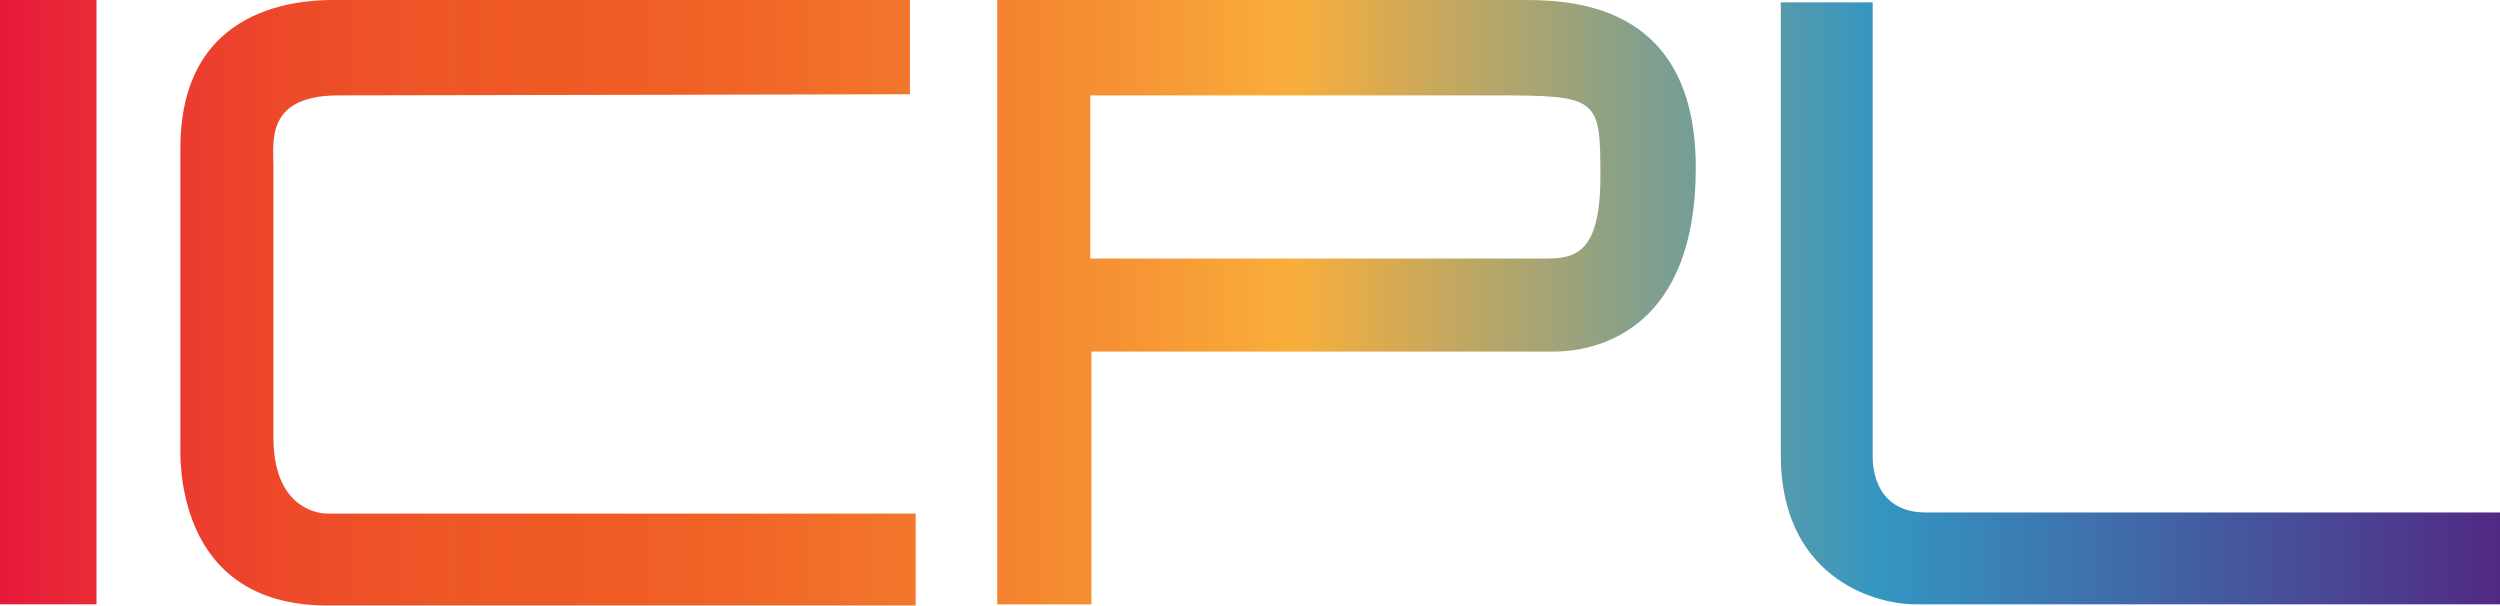
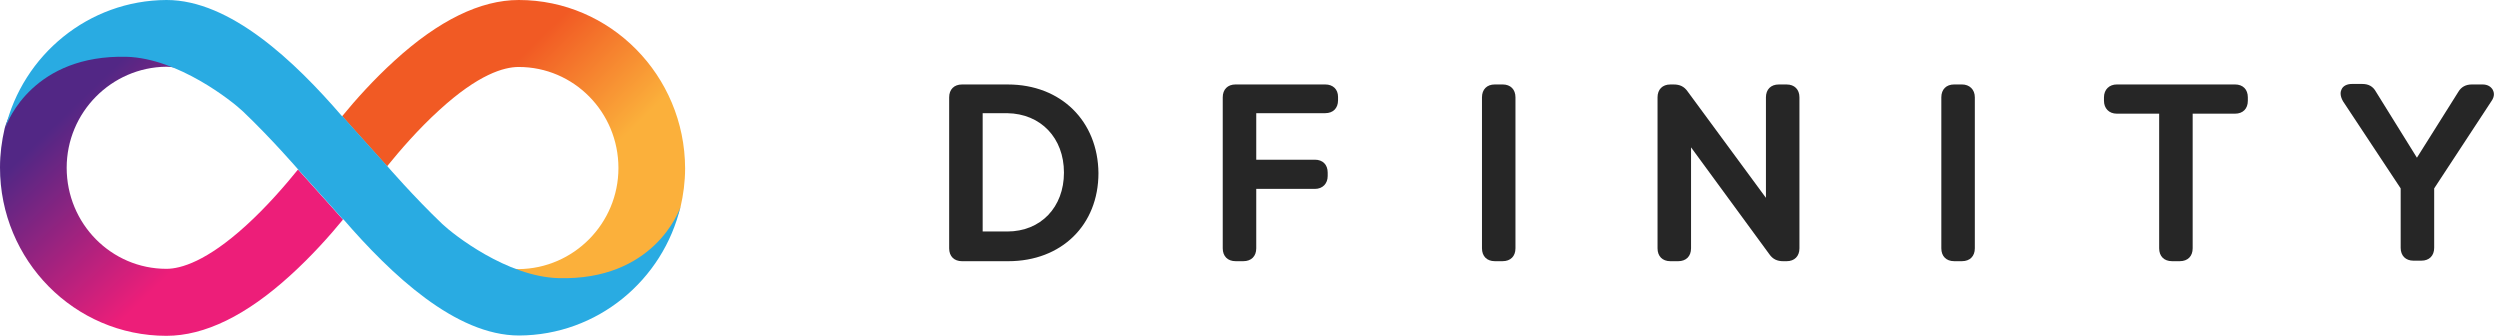
- <svg xmlns="http://www.w3.org/2000/svg" width="1088" height="263.512" viewBox="0 0 1088 263.512">
+ <svg xmlns="http://www.w3.org/2000/svg" width="134" height="18" viewBox="0 0 134 18" fill="none">
+   <path d="M27.803 0C25.752 0 23.514 1.093 21.152 3.247C20.034 4.262 19.055 5.354 18.34 6.229C18.34 6.229 19.49 7.524 20.748 8.913C21.432 8.07 22.411 6.931 23.545 5.901C25.643 3.981 27.01 3.59 27.803 3.59C30.755 3.59 33.148 6.01 33.148 9.007C33.148 11.973 30.755 14.393 27.803 14.424C27.663 14.424 27.492 14.408 27.29 14.361C28.144 14.752 29.077 15.033 29.947 15.033C35.354 15.033 36.411 11.38 36.473 11.114C36.628 10.443 36.722 9.741 36.722 9.023C36.706 4.043 32.713 0 27.803 0Z" fill="url(#paint0_linear_421_1041)" />
+   <path d="M8.919 18C10.97 18 13.207 16.907 15.569 14.753C16.688 13.738 17.667 12.645 18.382 11.771C18.382 11.771 17.232 10.475 15.973 9.086C15.29 9.929 14.311 11.069 13.176 12.099C11.079 14.003 9.696 14.409 8.919 14.409C5.967 14.409 3.574 11.989 3.574 8.992C3.574 6.026 5.967 3.607 8.919 3.576C9.059 3.576 9.23 3.591 9.432 3.638C8.577 3.248 7.645 2.967 6.775 2.967C1.367 2.967 0.311 6.62 0.249 6.885C0.093 7.556 0 8.259 0 8.977C0 13.956 3.993 18 8.919 18Z" fill="url(#paint1_linear_421_1041)" />
+   <path fill-rule="evenodd" clip-rule="evenodd" d="M13.03 5.979C12.44 5.417 9.55 3.122 6.784 3.044C1.855 2.923 0.406 6.43 0.281 6.882C1.225 2.95 4.745 0.016 8.928 0C12.339 0 15.785 3.273 18.332 6.227C18.336 6.222 18.34 6.217 18.344 6.213C18.344 6.213 19.494 7.508 20.752 8.898C20.752 8.898 22.182 10.553 23.705 12.004C24.295 12.566 27.17 14.83 29.935 14.908C35.001 15.048 36.4 11.349 36.477 11.068C35.545 15.017 32.018 17.967 27.822 17.983C24.411 17.983 20.963 14.707 18.405 11.753C18.4 11.759 18.396 11.765 18.391 11.77C18.391 11.77 17.241 10.475 15.982 9.085C15.982 9.085 14.553 7.43 13.03 5.979Z" fill="#29ABE2" />
+   <path d="M133.06 4.527C133.324 4.527 133.508 4.633 133.615 4.818C133.667 4.924 133.746 5.137 133.536 5.429L130.472 10.098V13.282C130.472 13.706 130.209 13.972 129.785 13.972H129.363C128.941 13.972 128.676 13.706 128.676 13.282V10.098L125.586 5.429C125.402 5.11 125.453 4.898 125.507 4.792C125.586 4.606 125.798 4.5 126.062 4.5H126.617C126.96 4.5 127.196 4.633 127.355 4.924L129.547 8.453L131.766 4.924C131.924 4.659 132.162 4.527 132.505 4.527H133.06Z" fill="#262626" />
+   <path d="M71.032 4.527H66.225C65.803 4.527 65.539 4.793 65.539 5.217V13.309C65.539 13.734 65.803 13.999 66.225 13.999H66.648C67.071 13.999 67.335 13.734 67.335 13.309V10.125H70.478C70.9 10.125 71.164 9.834 71.164 9.436V9.25C71.164 8.825 70.9 8.56 70.478 8.56H67.335V6.066H71.032C71.454 6.066 71.719 5.801 71.719 5.376V5.191C71.719 4.793 71.454 4.527 71.032 4.527Z" fill="#262626" />
+   <path fill-rule="evenodd" clip-rule="evenodd" d="M54.018 4.528H51.562C51.139 4.528 50.875 4.794 50.875 5.218V13.31C50.875 13.735 51.139 14 51.562 14H54.044C56.896 14 58.877 12.063 58.877 9.277C58.85 6.492 56.87 4.528 54.018 4.528ZM57.028 9.251C57.028 11.108 55.787 12.408 53.991 12.408H52.671V6.067H53.991C55.787 6.094 57.028 7.394 57.028 9.251Z" fill="#262626" />
+   <path d="M80.12 4.527H80.543C80.965 4.527 81.229 4.793 81.229 5.217V13.309C81.229 13.734 80.965 13.999 80.543 13.999H80.12C79.697 13.999 79.434 13.734 79.434 13.309V5.217C79.434 4.793 79.697 4.527 80.12 4.527Z" fill="#262626" />
+   <path d="M95.763 4.528H95.341C94.918 4.528 94.654 4.794 94.654 5.218V10.604L90.455 4.9C90.27 4.634 90.032 4.528 89.715 4.528H89.531C89.108 4.528 88.844 4.794 88.844 5.218V13.31C88.844 13.735 89.108 14 89.531 14H89.953C90.376 14 90.64 13.735 90.64 13.31V7.898L94.839 13.629C95.023 13.894 95.261 14 95.578 14H95.763C96.185 14 96.45 13.735 96.45 13.31V5.218C96.45 4.794 96.185 4.528 95.763 4.528Z" fill="#262626" />
+   <path d="M104.741 4.527H105.164C105.56 4.527 105.851 4.793 105.851 5.217V13.309C105.851 13.734 105.586 13.999 105.164 13.999H104.741C104.319 13.999 104.055 13.734 104.055 13.309V5.217C104.055 4.793 104.319 4.527 104.741 4.527Z" fill="#262626" />
+   <path d="M119.798 4.527H113.46C113.064 4.527 112.773 4.793 112.773 5.217V5.403C112.773 5.801 113.037 6.093 113.46 6.093H115.731V13.309C115.731 13.734 115.995 13.999 116.418 13.999H116.84C117.263 13.999 117.527 13.734 117.527 13.309V6.093H119.798C120.221 6.093 120.484 5.827 120.484 5.403V5.217C120.484 4.793 120.221 4.527 119.798 4.527Z" fill="#262626" />
  <defs>
-     <linearGradient id="a" y1="0.5" x2="1" y2="0.5" gradientUnits="objectBoundingBox">
-       <stop offset="0" stop-color="#e6173c" />
-       <stop offset="0.057" stop-color="#ea3332" />
-       <stop offset="0.116" stop-color="#ed492a" />
-       <stop offset="0.174" stop-color="#ee5626" />
-       <stop offset="0.227" stop-color="#ef5a24" />
-       <stop offset="0.281" stop-color="#f06126" />
-       <stop offset="0.36" stop-color="#f2752b" />
-       <stop offset="0.453" stop-color="#f69434" />
-       <stop offset="0.517" stop-color="#f9ae3b" />
-       <stop offset="0.75" stop-color="#3496c2" />
-       <stop offset="1" stop-color="#522783" />
+     <linearGradient id="paint0_linear_421_1041" x1="23.125" y1="3.361" x2="33.364" y2="13.904" gradientUnits="userSpaceOnUse">
+       <stop offset="0.21" stop-color="#F15A24" />
+       <stop offset="0.684" stop-color="#FBB03B" />
+     </linearGradient>
+     <linearGradient id="paint1_linear_421_1041" x1="13.587" y1="14.634" x2="3.348" y2="4.091" gradientUnits="userSpaceOnUse">
+       <stop offset="0.21" stop-color="#ED1E79" />
+       <stop offset="0.893" stop-color="#522785" />
    </linearGradient>
  </defs>
-   <path d="M424.12,408.26h42v263h-42Zm396,41v-41h-248c-9,0-69.5-2.5-69.5,64.5v129c0,5-3,70,64,70h256v-40h-256c-6,0-23.5-4-23.5-33v-118c0-11-3.5-31,28.5-31S820.12,449.26,820.12,449.26Zm342,32c0,69-41,80-62,80h-201v110h-41v-263h230C1112.12,408.26,1162.12,412.26,1162.12,481.26Zm-41.5,3.5c0-34-1-35-46-35h-176v71h198C1109.62,520.76,1120.62,518.76,1120.62,484.76Zm78.5,121.5c0,52,39,65,59,65h254v-40h-250c-19,0-23-15-23-24v-198h-40Z" transform="translate(-424.12 -408.248)" fill="url(#a)" />
</svg>
